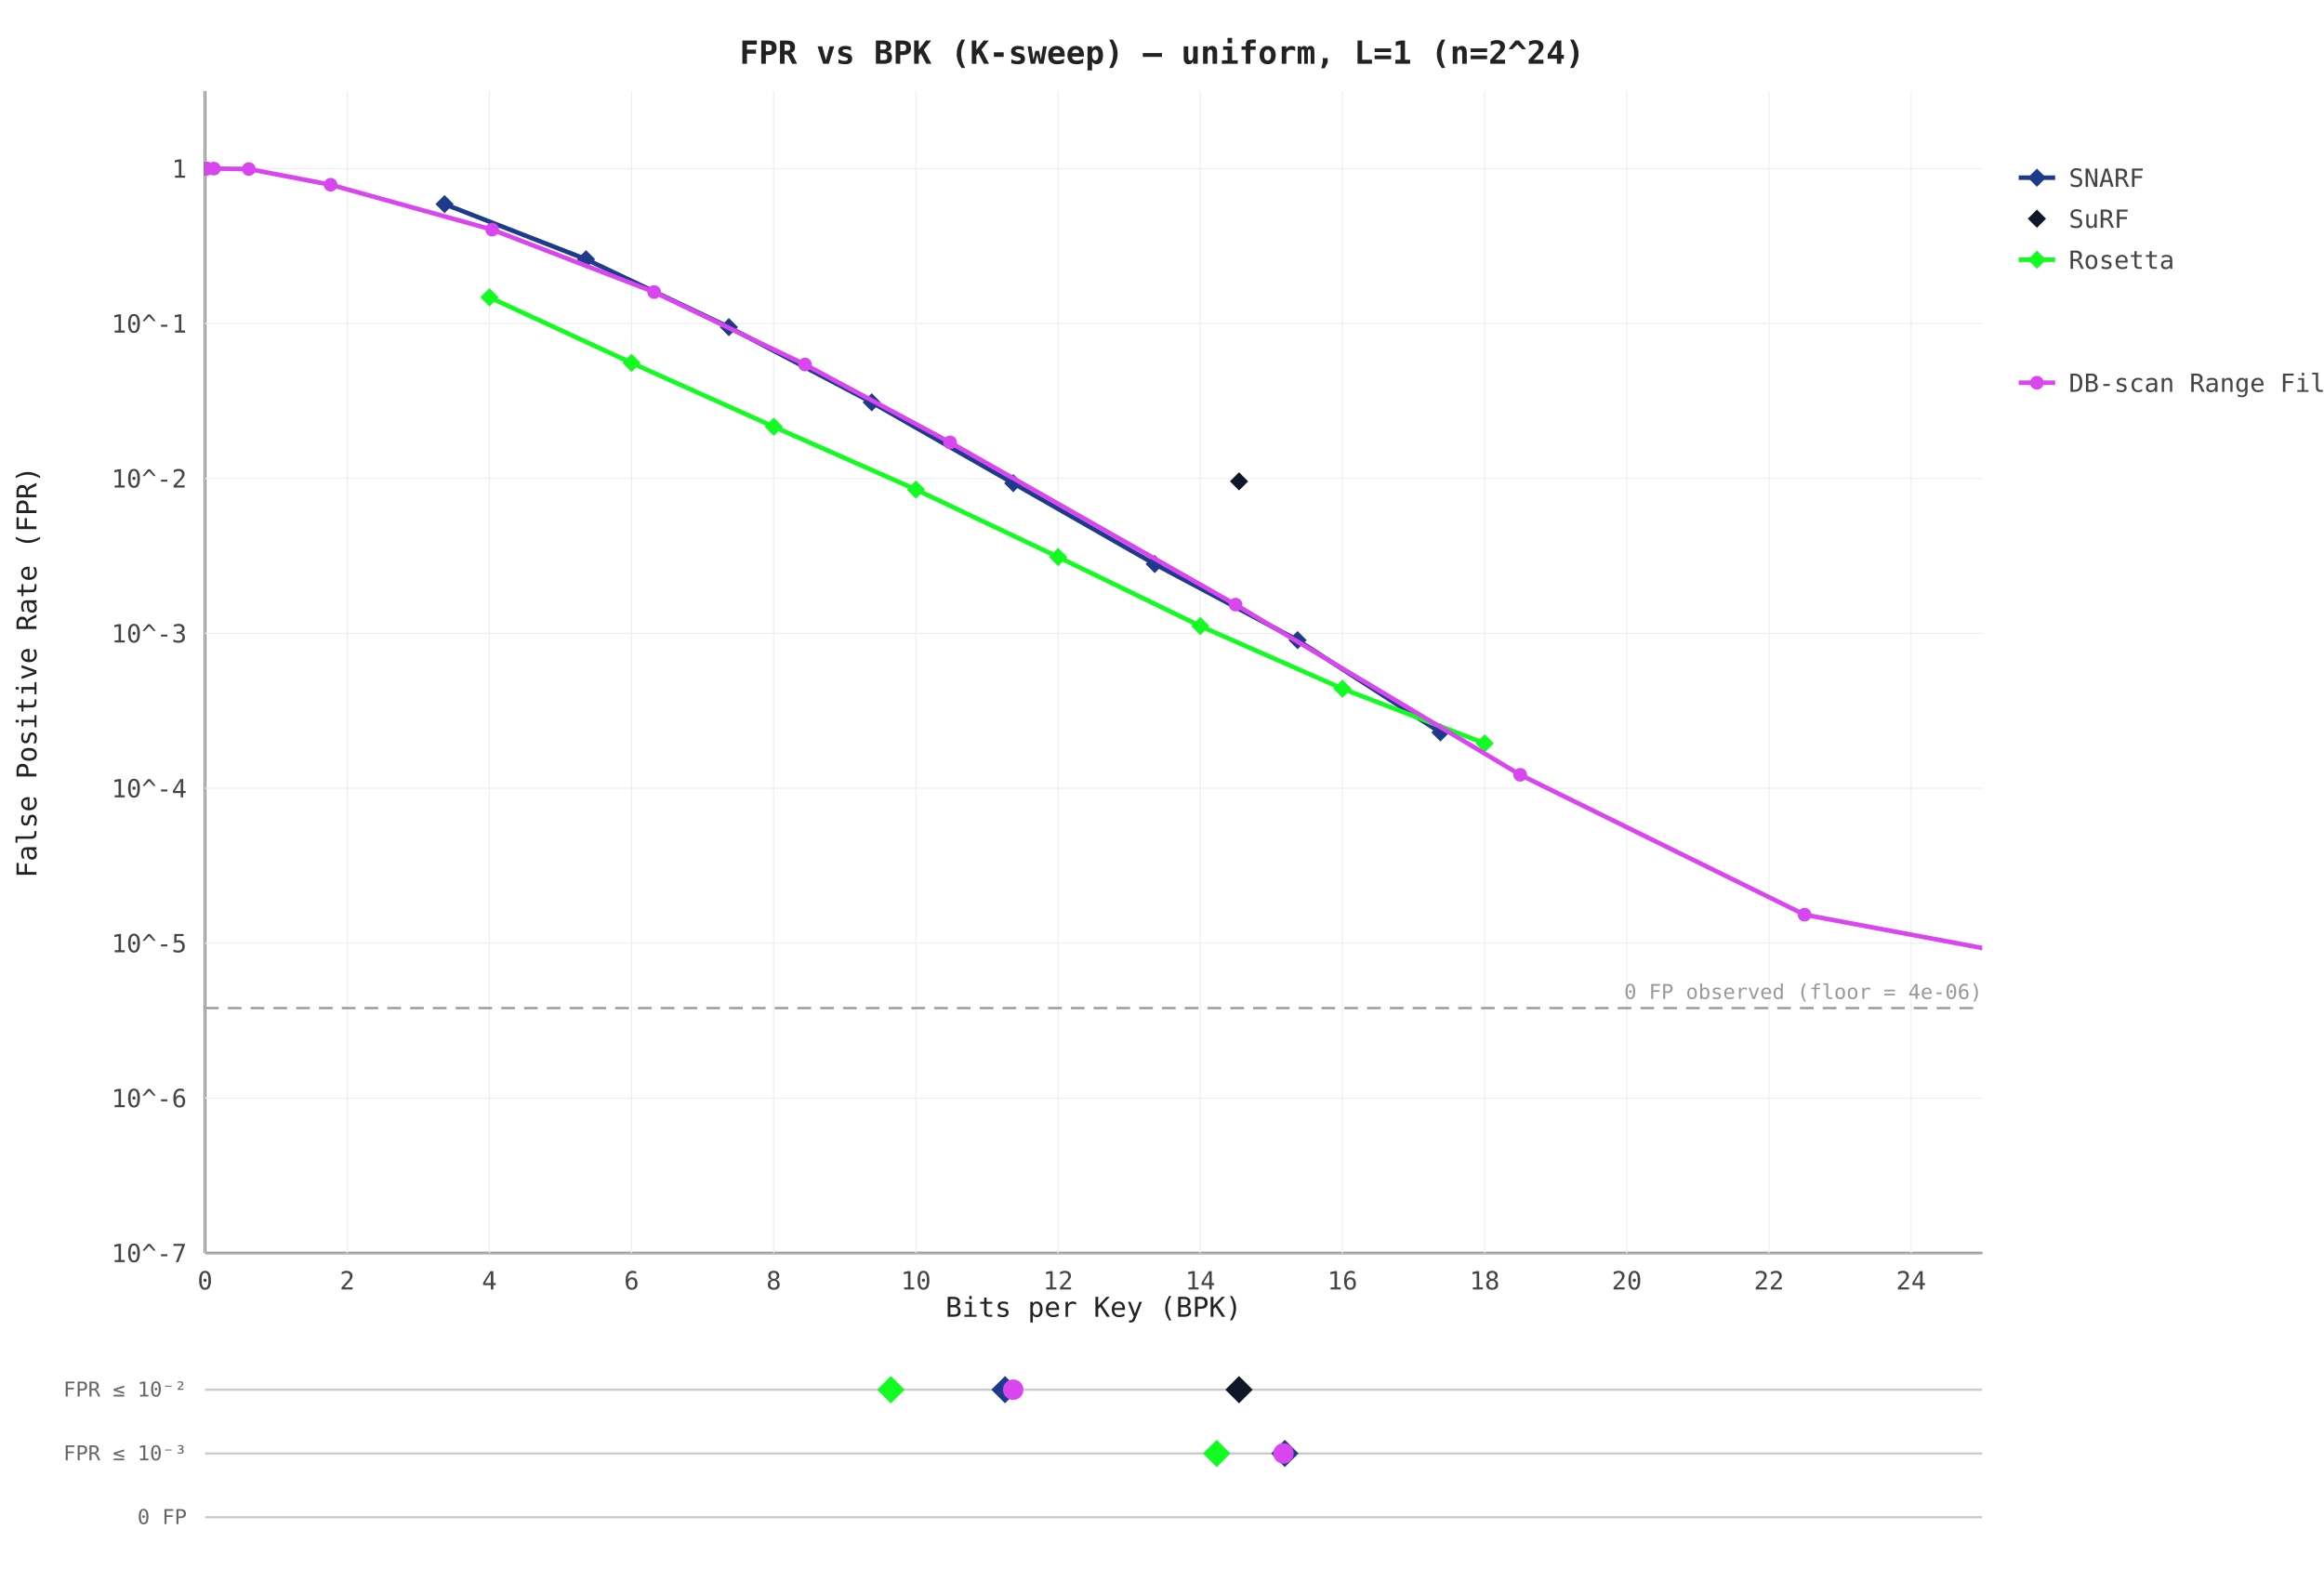
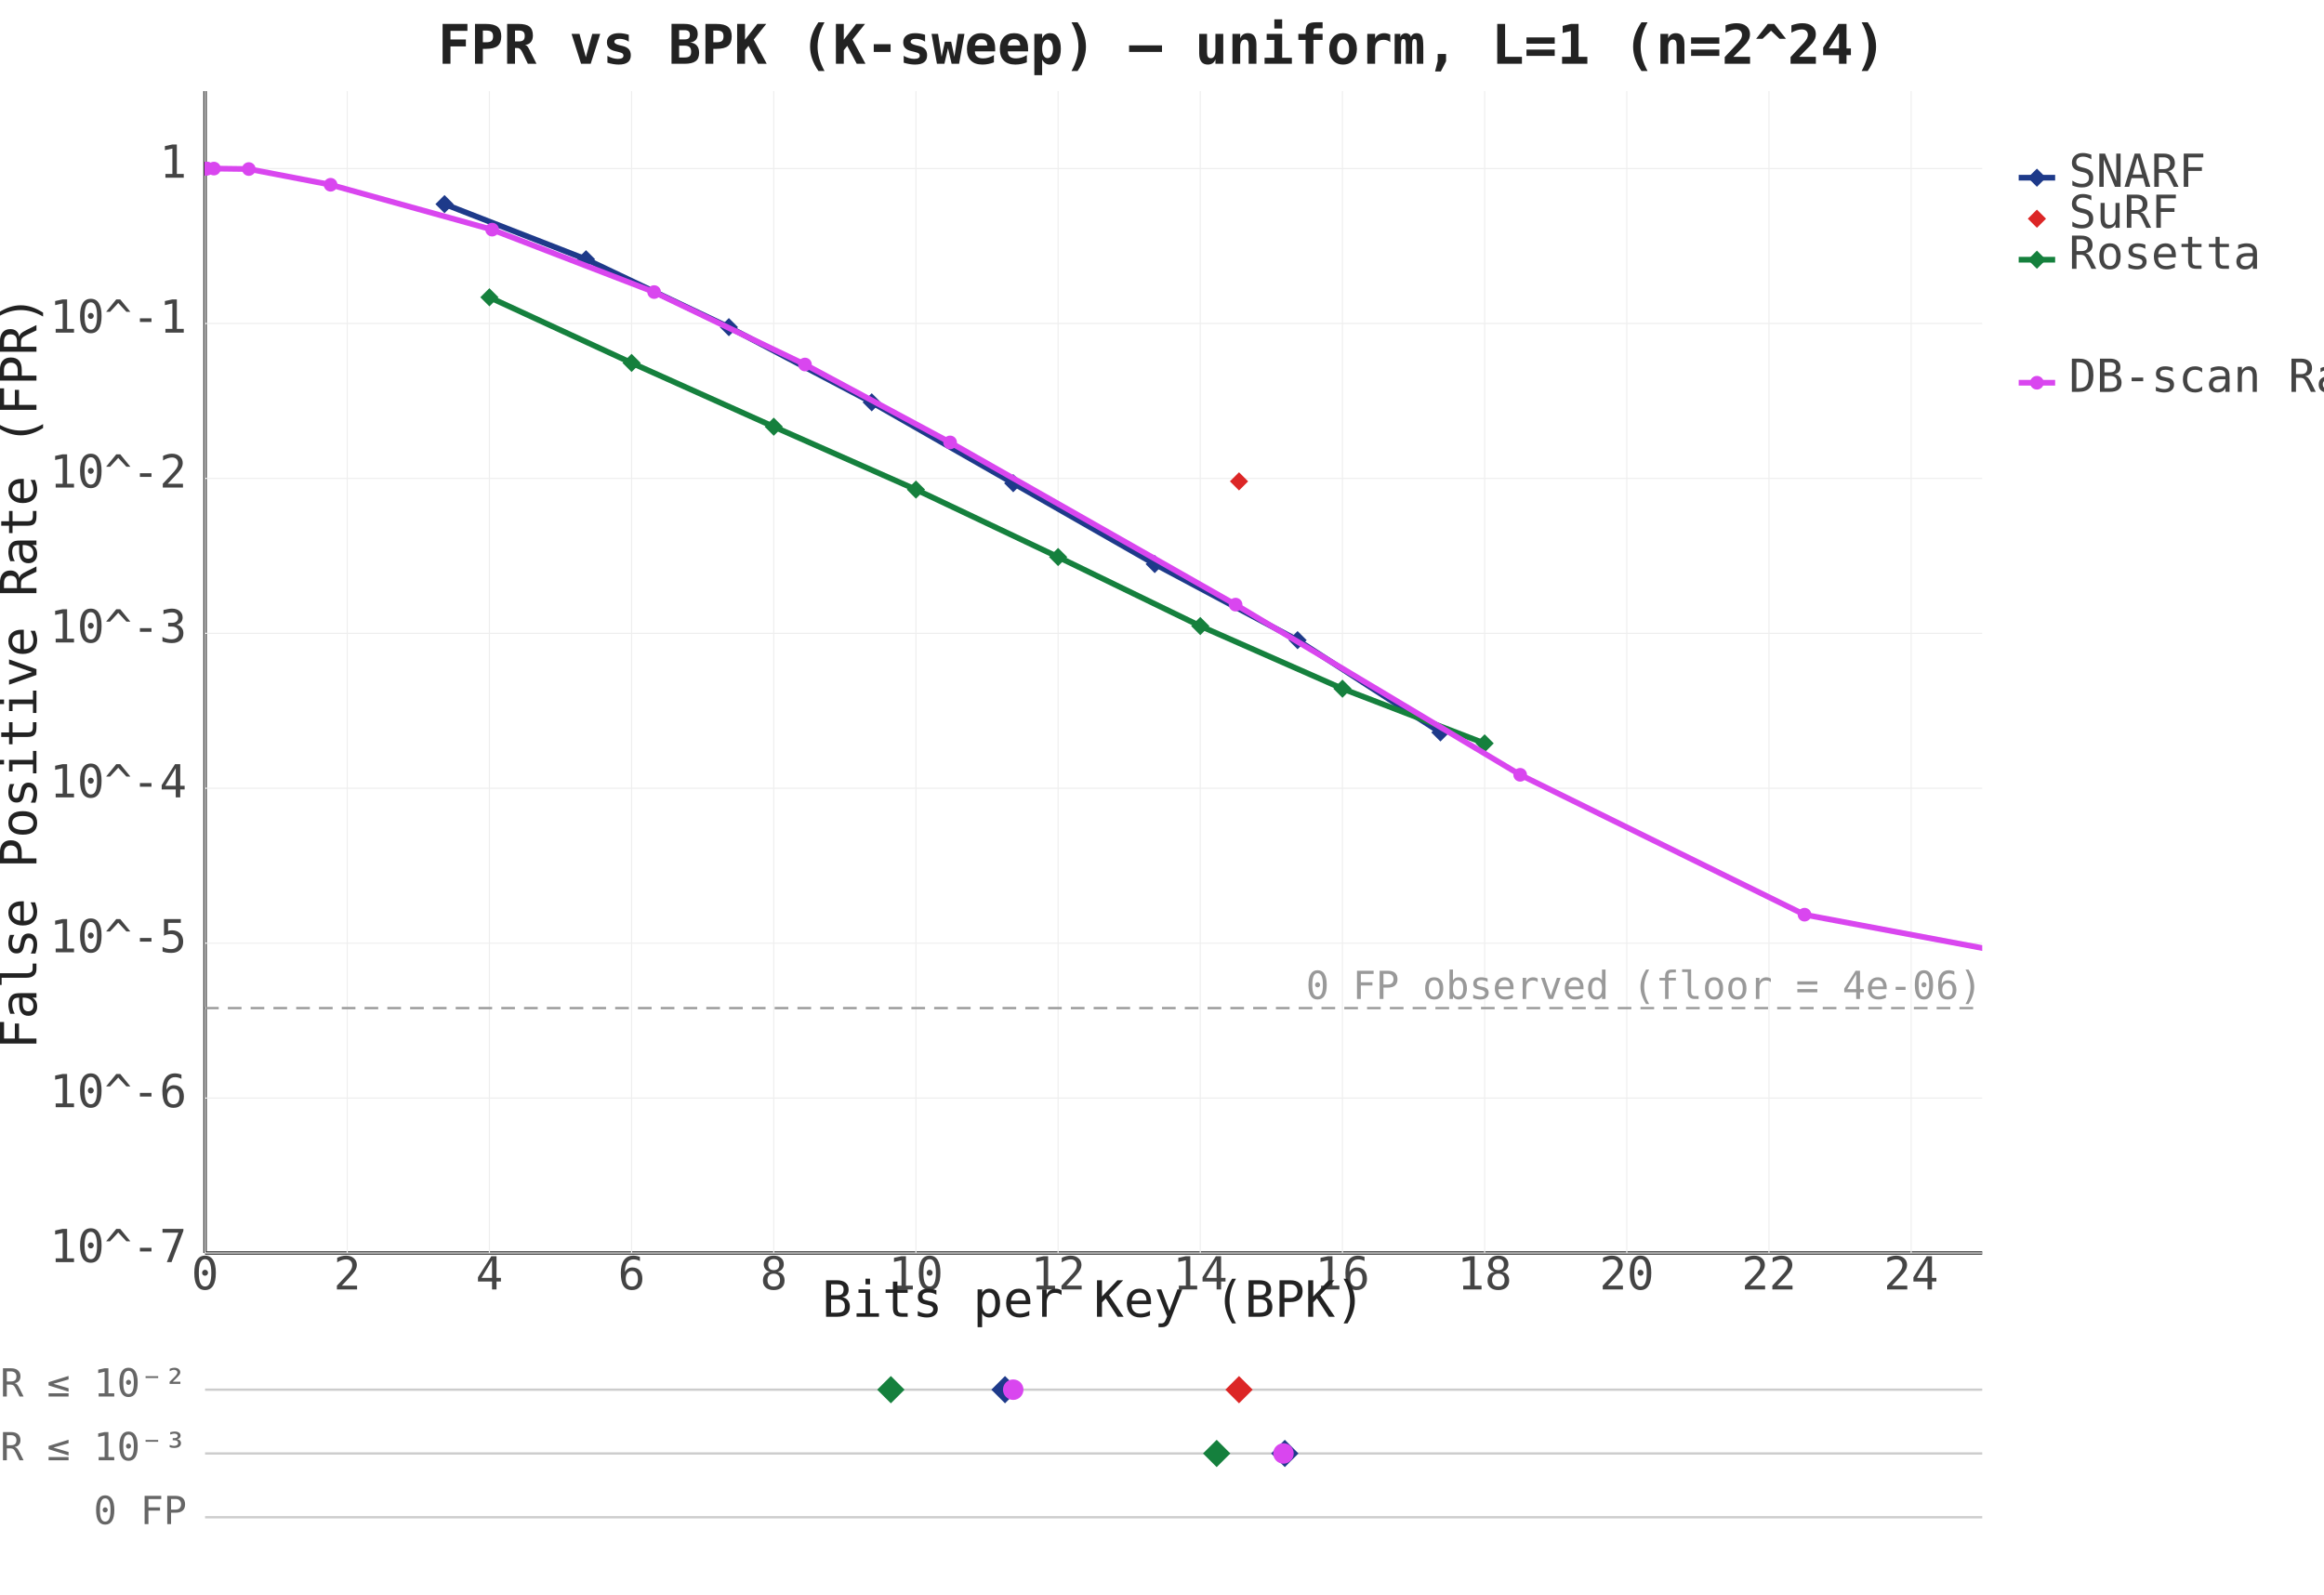
<svg xmlns="http://www.w3.org/2000/svg" width="1020" height="700" viewBox="0 0 1020 700">
  <defs>
    <clipPath id="plot-region">
      <rect x="90.0" y="40.0" width="780.0" height="510.0" />
    </clipPath>
  </defs>
-   <style>text{font-family:Menlo,Monaco,monospace;font-size:12px;fill:#222} .axis{stroke:#333;stroke-width:1} .grid{stroke:#eee;stroke-width:0.5} .label{font-size:11px;fill:#444}</style>
-   <text x="510" y="28" text-anchor="middle" style="font-size:14px;font-weight:bold">FPR vs BPK (K-sweep) — uniform, L=1 (n=2^24)</text>
+   <style>text{font-family:Menlo,Monaco,monospace;font-size:22px;fill:#222} .axis{stroke:#333;stroke-width:1.5} .grid{stroke:#eee;stroke-width:0.5} .label{font-size:20px;fill:#444}</style>
+   <text x="510" y="28" text-anchor="middle" style="font-size:24px;font-weight:bold">FPR vs BPK (K-sweep) — uniform, L=1 (n=2^24)</text>
  <line class="axis" x1="90.0" y1="550.0" x2="870.0" y2="550.0" />
  <line class="axis" x1="90.0" y1="40.0" x2="90.0" y2="550.0" />
  <line class="grid" x1="90.0" y1="550.0" x2="870.0" y2="550.0" />
  <text class="label" x="82.0" y="554.0" text-anchor="end">10^-7</text>
  <line class="grid" x1="90.0" y1="482.0" x2="870.0" y2="482.0" />
  <text class="label" x="82.0" y="486.0" text-anchor="end">10^-6</text>
  <line class="grid" x1="90.0" y1="414.0" x2="870.0" y2="414.0" />
  <text class="label" x="82.0" y="418.0" text-anchor="end">10^-5</text>
  <line class="grid" x1="90.0" y1="346.0" x2="870.0" y2="346.0" />
  <text class="label" x="82.0" y="350.0" text-anchor="end">10^-4</text>
  <line class="grid" x1="90.0" y1="278.0" x2="870.0" y2="278.0" />
  <text class="label" x="82.0" y="282.0" text-anchor="end">10^-3</text>
  <line class="grid" x1="90.0" y1="210.0" x2="870.0" y2="210.0" />
  <text class="label" x="82.0" y="214.0" text-anchor="end">10^-2</text>
  <line class="grid" x1="90.0" y1="142.0" x2="870.0" y2="142.0" />
  <text class="label" x="82.0" y="146.0" text-anchor="end">10^-1</text>
  <line class="grid" x1="90.0" y1="74.0" x2="870.0" y2="74.0" />
  <text class="label" x="82.0" y="78.0" text-anchor="end">1</text>
  <line class="grid" x1="90.0" y1="40.0" x2="90.0" y2="550.0" />
  <text class="label" x="90.0" y="566.0" text-anchor="middle">0</text>
  <line class="grid" x1="152.4" y1="40.0" x2="152.4" y2="550.0" />
  <text class="label" x="152.4" y="566.0" text-anchor="middle">2</text>
  <line class="grid" x1="214.8" y1="40.0" x2="214.8" y2="550.0" />
  <text class="label" x="214.8" y="566.0" text-anchor="middle">4</text>
  <line class="grid" x1="277.2" y1="40.0" x2="277.2" y2="550.0" />
  <text class="label" x="277.2" y="566.0" text-anchor="middle">6</text>
  <line class="grid" x1="339.6" y1="40.0" x2="339.6" y2="550.0" />
  <text class="label" x="339.6" y="566.0" text-anchor="middle">8</text>
  <line class="grid" x1="402.0" y1="40.0" x2="402.0" y2="550.0" />
  <text class="label" x="402.0" y="566.0" text-anchor="middle">10</text>
  <line class="grid" x1="464.4" y1="40.0" x2="464.4" y2="550.0" />
  <text class="label" x="464.4" y="566.0" text-anchor="middle">12</text>
  <line class="grid" x1="526.8" y1="40.0" x2="526.8" y2="550.0" />
  <text class="label" x="526.8" y="566.0" text-anchor="middle">14</text>
  <line class="grid" x1="589.2" y1="40.0" x2="589.2" y2="550.0" />
  <text class="label" x="589.2" y="566.0" text-anchor="middle">16</text>
  <line class="grid" x1="651.6" y1="40.0" x2="651.6" y2="550.0" />
  <text class="label" x="651.6" y="566.0" text-anchor="middle">18</text>
  <line class="grid" x1="714.0" y1="40.0" x2="714.0" y2="550.0" />
  <text class="label" x="714.0" y="566.0" text-anchor="middle">20</text>
  <line class="grid" x1="776.4" y1="40.0" x2="776.4" y2="550.0" />
  <text class="label" x="776.4" y="566.0" text-anchor="middle">22</text>
  <line class="grid" x1="838.8" y1="40.0" x2="838.8" y2="550.0" />
  <text class="label" x="838.8" y="566.0" text-anchor="middle">24</text>
  <line x1="90.0" y1="442.5" x2="870.0" y2="442.5" stroke="#999" stroke-width="1" stroke-dasharray="6,4" />
-   <text x="870.0" y="438.5" text-anchor="end" style="font-size:9px;fill:#999">0 FP observed (floor = 4e-06)</text>
+   <text x="870.0" y="438.5" text-anchor="end" style="font-size:17px;fill:#999">0 FP observed (floor = 4e-06)</text>
  <g clip-path="url(#plot-region)">
-     <polyline fill="none" stroke="#1e3a8a" stroke-width="2" points="195.1,89.6 257.2,113.8 319.9,143.6 382.6,176.6 444.7,212.1 506.8,247.6 569.5,281.0 632.2,321.5" />
+     <polyline fill="none" stroke="#1e3a8a" stroke-width="2.5" points="195.1,89.6 257.2,113.8 319.9,143.6 382.6,176.6 444.7,212.1 506.8,247.6 569.5,281.0 632.2,321.5" />
    <polygon points="195.1,85.6 199.1,89.6 195.1,93.6 191.1,89.6" fill="#1e3a8a" />
    <polygon points="257.2,109.8 261.2,113.8 257.2,117.8 253.2,113.8" fill="#1e3a8a" />
    <polygon points="319.9,139.6 323.9,143.6 319.9,147.6 315.9,143.6" fill="#1e3a8a" />
    <polygon points="382.6,172.6 386.6,176.6 382.6,180.6 378.6,176.6" fill="#1e3a8a" />
    <polygon points="444.7,208.1 448.7,212.1 444.7,216.1 440.7,212.1" fill="#1e3a8a" />
    <polygon points="506.8,243.6 510.8,247.6 506.8,251.6 502.8,247.6" fill="#1e3a8a" />
    <polygon points="569.5,277.0 573.5,281.0 569.5,285.0 565.5,281.0" fill="#1e3a8a" />
    <polygon points="632.2,317.5 636.2,321.5 632.2,325.5 628.2,321.5" fill="#1e3a8a" />
-     <polygon points="543.8,207.3 547.8,211.3 543.8,215.3 539.8,211.3" fill="#0f172a" />
-     <polygon points="1426.1,128.9 1430.1,132.9 1426.1,136.9 1422.1,132.9" fill="#0f172a" />
-     <polygon points="1426.1,288.8 1430.1,292.8 1426.1,296.8 1422.1,292.8" fill="#0f172a" />
-     <polygon points="1550.9,128.9 1554.9,132.9 1550.9,136.9 1546.9,132.9" fill="#0f172a" />
-     <polygon points="1550.9,367.6 1554.9,371.6 1550.9,375.6 1546.9,371.6" fill="#0f172a" />
-     <polygon points="1675.7,128.9 1679.7,132.9 1675.7,136.9 1671.7,132.9" fill="#0f172a" />
-     <polygon points="1675.7,418.0 1679.7,422.0 1675.7,426.0 1671.7,422.0" fill="#0f172a" />
-     <polyline fill="none" stroke="#12fc21" stroke-width="2" points="214.8,130.5 277.2,159.3 339.6,187.3 402.0,214.9 464.4,244.5 526.8,274.8 589.2,302.3 651.6,326.3" />
-     <polygon points="214.8,126.5 218.8,130.5 214.8,134.5 210.8,130.5" fill="#12fc21" />
-     <polygon points="277.2,155.3 281.2,159.3 277.2,163.3 273.2,159.3" fill="#12fc21" />
-     <polygon points="339.6,183.3 343.6,187.3 339.6,191.3 335.6,187.3" fill="#12fc21" />
-     <polygon points="402.0,210.9 406.0,214.9 402.0,218.9 398.0,214.9" fill="#12fc21" />
-     <polygon points="464.4,240.5 468.4,244.5 464.4,248.5 460.4,244.5" fill="#12fc21" />
-     <polygon points="526.8,270.8 530.8,274.8 526.8,278.8 522.8,274.8" fill="#12fc21" />
-     <polygon points="589.2,298.3 593.2,302.3 589.2,306.3 585.2,302.3" fill="#12fc21" />
-     <polygon points="651.6,322.3 655.6,326.3 651.6,330.3 647.6,326.3" fill="#12fc21" />
-     <polyline fill="none" stroke="#d946ef" stroke-width="2" points="90.0,74.0 90.0,74.0 90.0,74.0 90.0,74.0 90.0,74.0 90.1,74.0 90.2,74.0 91.0,74.0 93.9,74.0 109.2,74.2 145.1,81.1 216.0,100.8 287.1,128.2 353.3,160.0 417.0,194.2 542.3,265.4 667.2,340.1 792.0,401.5 901.2,422.0" />
+     <polygon points="543.8,207.3 547.8,211.3 543.8,215.3 539.8,211.3" fill="#dc2626" />
+     <polygon points="1426.1,128.9 1430.1,132.9 1426.1,136.9 1422.1,132.9" fill="#dc2626" />
+     <polygon points="1426.1,288.8 1430.1,292.8 1426.1,296.8 1422.1,292.8" fill="#dc2626" />
+     <polygon points="1550.9,128.9 1554.9,132.9 1550.9,136.9 1546.9,132.9" fill="#dc2626" />
+     <polygon points="1550.9,367.6 1554.9,371.6 1550.9,375.6 1546.9,371.6" fill="#dc2626" />
+     <polygon points="1675.7,128.9 1679.7,132.9 1675.7,136.9 1671.7,132.9" fill="#dc2626" />
+     <polygon points="1675.7,418.0 1679.7,422.0 1675.7,426.0 1671.7,422.0" fill="#dc2626" />
+     <polyline fill="none" stroke="#15803d" stroke-width="2.5" points="214.8,130.5 277.2,159.3 339.6,187.3 402.0,214.9 464.4,244.5 526.8,274.8 589.2,302.3 651.6,326.3" />
+     <polygon points="214.8,126.5 218.8,130.5 214.8,134.5 210.8,130.5" fill="#15803d" />
+     <polygon points="277.2,155.3 281.2,159.3 277.2,163.3 273.2,159.3" fill="#15803d" />
+     <polygon points="339.6,183.3 343.6,187.3 339.6,191.3 335.6,187.3" fill="#15803d" />
+     <polygon points="402.0,210.9 406.0,214.9 402.0,218.9 398.0,214.9" fill="#15803d" />
+     <polygon points="464.4,240.5 468.4,244.5 464.4,248.5 460.4,244.5" fill="#15803d" />
+     <polygon points="526.8,270.8 530.8,274.8 526.8,278.8 522.8,274.8" fill="#15803d" />
+     <polygon points="589.2,298.3 593.2,302.3 589.2,306.3 585.2,302.3" fill="#15803d" />
+     <polygon points="651.6,322.3 655.6,326.3 651.6,330.3 647.6,326.3" fill="#15803d" />
+     <polyline fill="none" stroke="#d946ef" stroke-width="2.5" points="90.0,74.0 90.0,74.0 90.0,74.0 90.0,74.0 90.0,74.0 90.1,74.0 90.2,74.0 91.0,74.0 93.9,74.0 109.2,74.2 145.1,81.1 216.0,100.8 287.1,128.2 353.3,160.0 417.0,194.2 542.3,265.4 667.2,340.1 792.0,401.5 901.2,422.0" />
    <circle cx="90.0" cy="74.0" r="3" fill="#d946ef" />
    <circle cx="90.0" cy="74.0" r="3" fill="#d946ef" />
    <circle cx="90.0" cy="74.0" r="3" fill="#d946ef" />
    <circle cx="90.0" cy="74.0" r="3" fill="#d946ef" />
    <circle cx="90.0" cy="74.0" r="3" fill="#d946ef" />
    <circle cx="90.1" cy="74.0" r="3" fill="#d946ef" />
    <circle cx="90.2" cy="74.0" r="3" fill="#d946ef" />
    <circle cx="91.0" cy="74.0" r="3" fill="#d946ef" />
    <circle cx="93.9" cy="74.0" r="3" fill="#d946ef" />
    <circle cx="109.2" cy="74.2" r="3" fill="#d946ef" />
    <circle cx="145.1" cy="81.1" r="3" fill="#d946ef" />
    <circle cx="216.0" cy="100.8" r="3" fill="#d946ef" />
    <circle cx="287.1" cy="128.2" r="3" fill="#d946ef" />
    <circle cx="353.3" cy="160.0" r="3" fill="#d946ef" />
    <circle cx="417.0" cy="194.2" r="3" fill="#d946ef" />
    <circle cx="542.3" cy="265.4" r="3" fill="#d946ef" />
    <circle cx="667.2" cy="340.1" r="3" fill="#d946ef" />
    <circle cx="792.0" cy="401.5" r="3" fill="#d946ef" />
    <circle cx="901.2" cy="422.0" r="3" fill="#d946ef" />
  </g>
-   <line x1="886" y1="78" x2="902" y2="78" stroke="#1e3a8a" stroke-width="2" />
+   <line x1="886" y1="78" x2="902" y2="78" stroke="#1e3a8a" stroke-width="2.5" />
  <polygon points="894.0,74.0 898.0,78.0 894.0,82.0 890.0,78.0" fill="#1e3a8a" />
  <text class="label" x="908" y="82">SNARF</text>
-   <polygon points="894.0,92.0 898.0,96.0 894.0,100.0 890.0,96.0" fill="#0f172a" />
+   <polygon points="894.0,92.0 898.0,96.0 894.0,100.0 890.0,96.0" fill="#dc2626" />
  <text class="label" x="908" y="100">SuRF</text>
-   <line x1="886" y1="114" x2="902" y2="114" stroke="#12fc21" stroke-width="2" />
-   <polygon points="894.0,110.0 898.0,114.0 894.0,118.0 890.0,114.0" fill="#12fc21" />
+   <line x1="886" y1="114" x2="902" y2="114" stroke="#15803d" stroke-width="2.5" />
+   <polygon points="894.0,110.0 898.0,114.0 894.0,118.0 890.0,114.0" fill="#15803d" />
  <text class="label" x="908" y="118">Rosetta</text>
-   <line x1="886" y1="168" x2="902" y2="168" stroke="#d946ef" stroke-width="2" />
+   <line x1="886" y1="168" x2="902" y2="168" stroke="#d946ef" stroke-width="2.5" />
  <circle cx="894.0" cy="168.0" r="3" fill="#d946ef" />
  <text class="label" x="908" y="172">DB-scan Range Filter</text>
  <text x="480" y="578" text-anchor="middle">Bits per Key (BPK)</text>
  <text transform="translate(16,295) rotate(-90)" text-anchor="middle">False Positive Rate (FPR)</text>
  <line x1="90.0" y1="610.0" x2="870.0" y2="610.0" stroke="#ccc" stroke-width="1" />
-   <text x="82.0" y="613.0" text-anchor="end" style="font-size:9px;fill:#666">FPR ≤ 10⁻²</text>
+   <text x="82.0" y="613.0" text-anchor="end" style="font-size:17px;fill:#666">FPR ≤ 10⁻²</text>
  <g transform="translate(441.1,610.0) scale(1.5) translate(-441.1,-610.0)">
    <polygon points="441.1,606.0 445.1,610.0 441.1,614.0 437.1,610.0" fill="#1e3a8a" />
  </g>
  <g transform="translate(543.8,610.0) scale(1.5) translate(-543.8,-610.0)">
-     <polygon points="543.8,606.0 547.8,610.0 543.8,614.0 539.8,610.0" fill="#0f172a" />
+     <polygon points="543.8,606.0 547.8,610.0 543.8,614.0 539.8,610.0" fill="#dc2626" />
  </g>
  <g transform="translate(391.0,610.0) scale(1.5) translate(-391.0,-610.0)">
-     <polygon points="391.0,606.0 395.0,610.0 391.0,614.0 387.0,610.0" fill="#12fc21" />
+     <polygon points="391.0,606.0 395.0,610.0 391.0,614.0 387.0,610.0" fill="#15803d" />
  </g>
  <g transform="translate(444.7,610.0) scale(1.5) translate(-444.7,-610.0)">
    <circle cx="444.7" cy="610.0" r="3" fill="#d946ef" />
  </g>
  <line x1="90.0" y1="638.0" x2="870.0" y2="638.0" stroke="#ccc" stroke-width="1" />
-   <text x="82.0" y="641.0" text-anchor="end" style="font-size:9px;fill:#666">FPR ≤ 10⁻³</text>
+   <text x="82.0" y="641.0" text-anchor="end" style="font-size:17px;fill:#666">FPR ≤ 10⁻³</text>
  <g transform="translate(563.9,638.0) scale(1.5) translate(-563.9,-638.0)">
    <polygon points="563.9,634.0 567.9,638.0 563.9,642.0 559.9,638.0" fill="#1e3a8a" />
  </g>
  <g transform="translate(534.0,638.0) scale(1.5) translate(-534.0,-638.0)">
-     <polygon points="534.0,634.0 538.0,638.0 534.0,642.0 530.0,638.0" fill="#12fc21" />
+     <polygon points="534.0,634.0 538.0,638.0 534.0,642.0 530.0,638.0" fill="#15803d" />
  </g>
  <g transform="translate(563.3,638.0) scale(1.5) translate(-563.3,-638.0)">
    <circle cx="563.3" cy="638.0" r="3" fill="#d946ef" />
  </g>
  <line x1="90.0" y1="666.0" x2="870.0" y2="666.0" stroke="#ccc" stroke-width="1" />
-   <text x="82.0" y="669.0" text-anchor="end" style="font-size:9px;fill:#666">0 FP</text>
+   <text x="82.0" y="669.0" text-anchor="end" style="font-size:17px;fill:#666">0 FP</text>
</svg>
